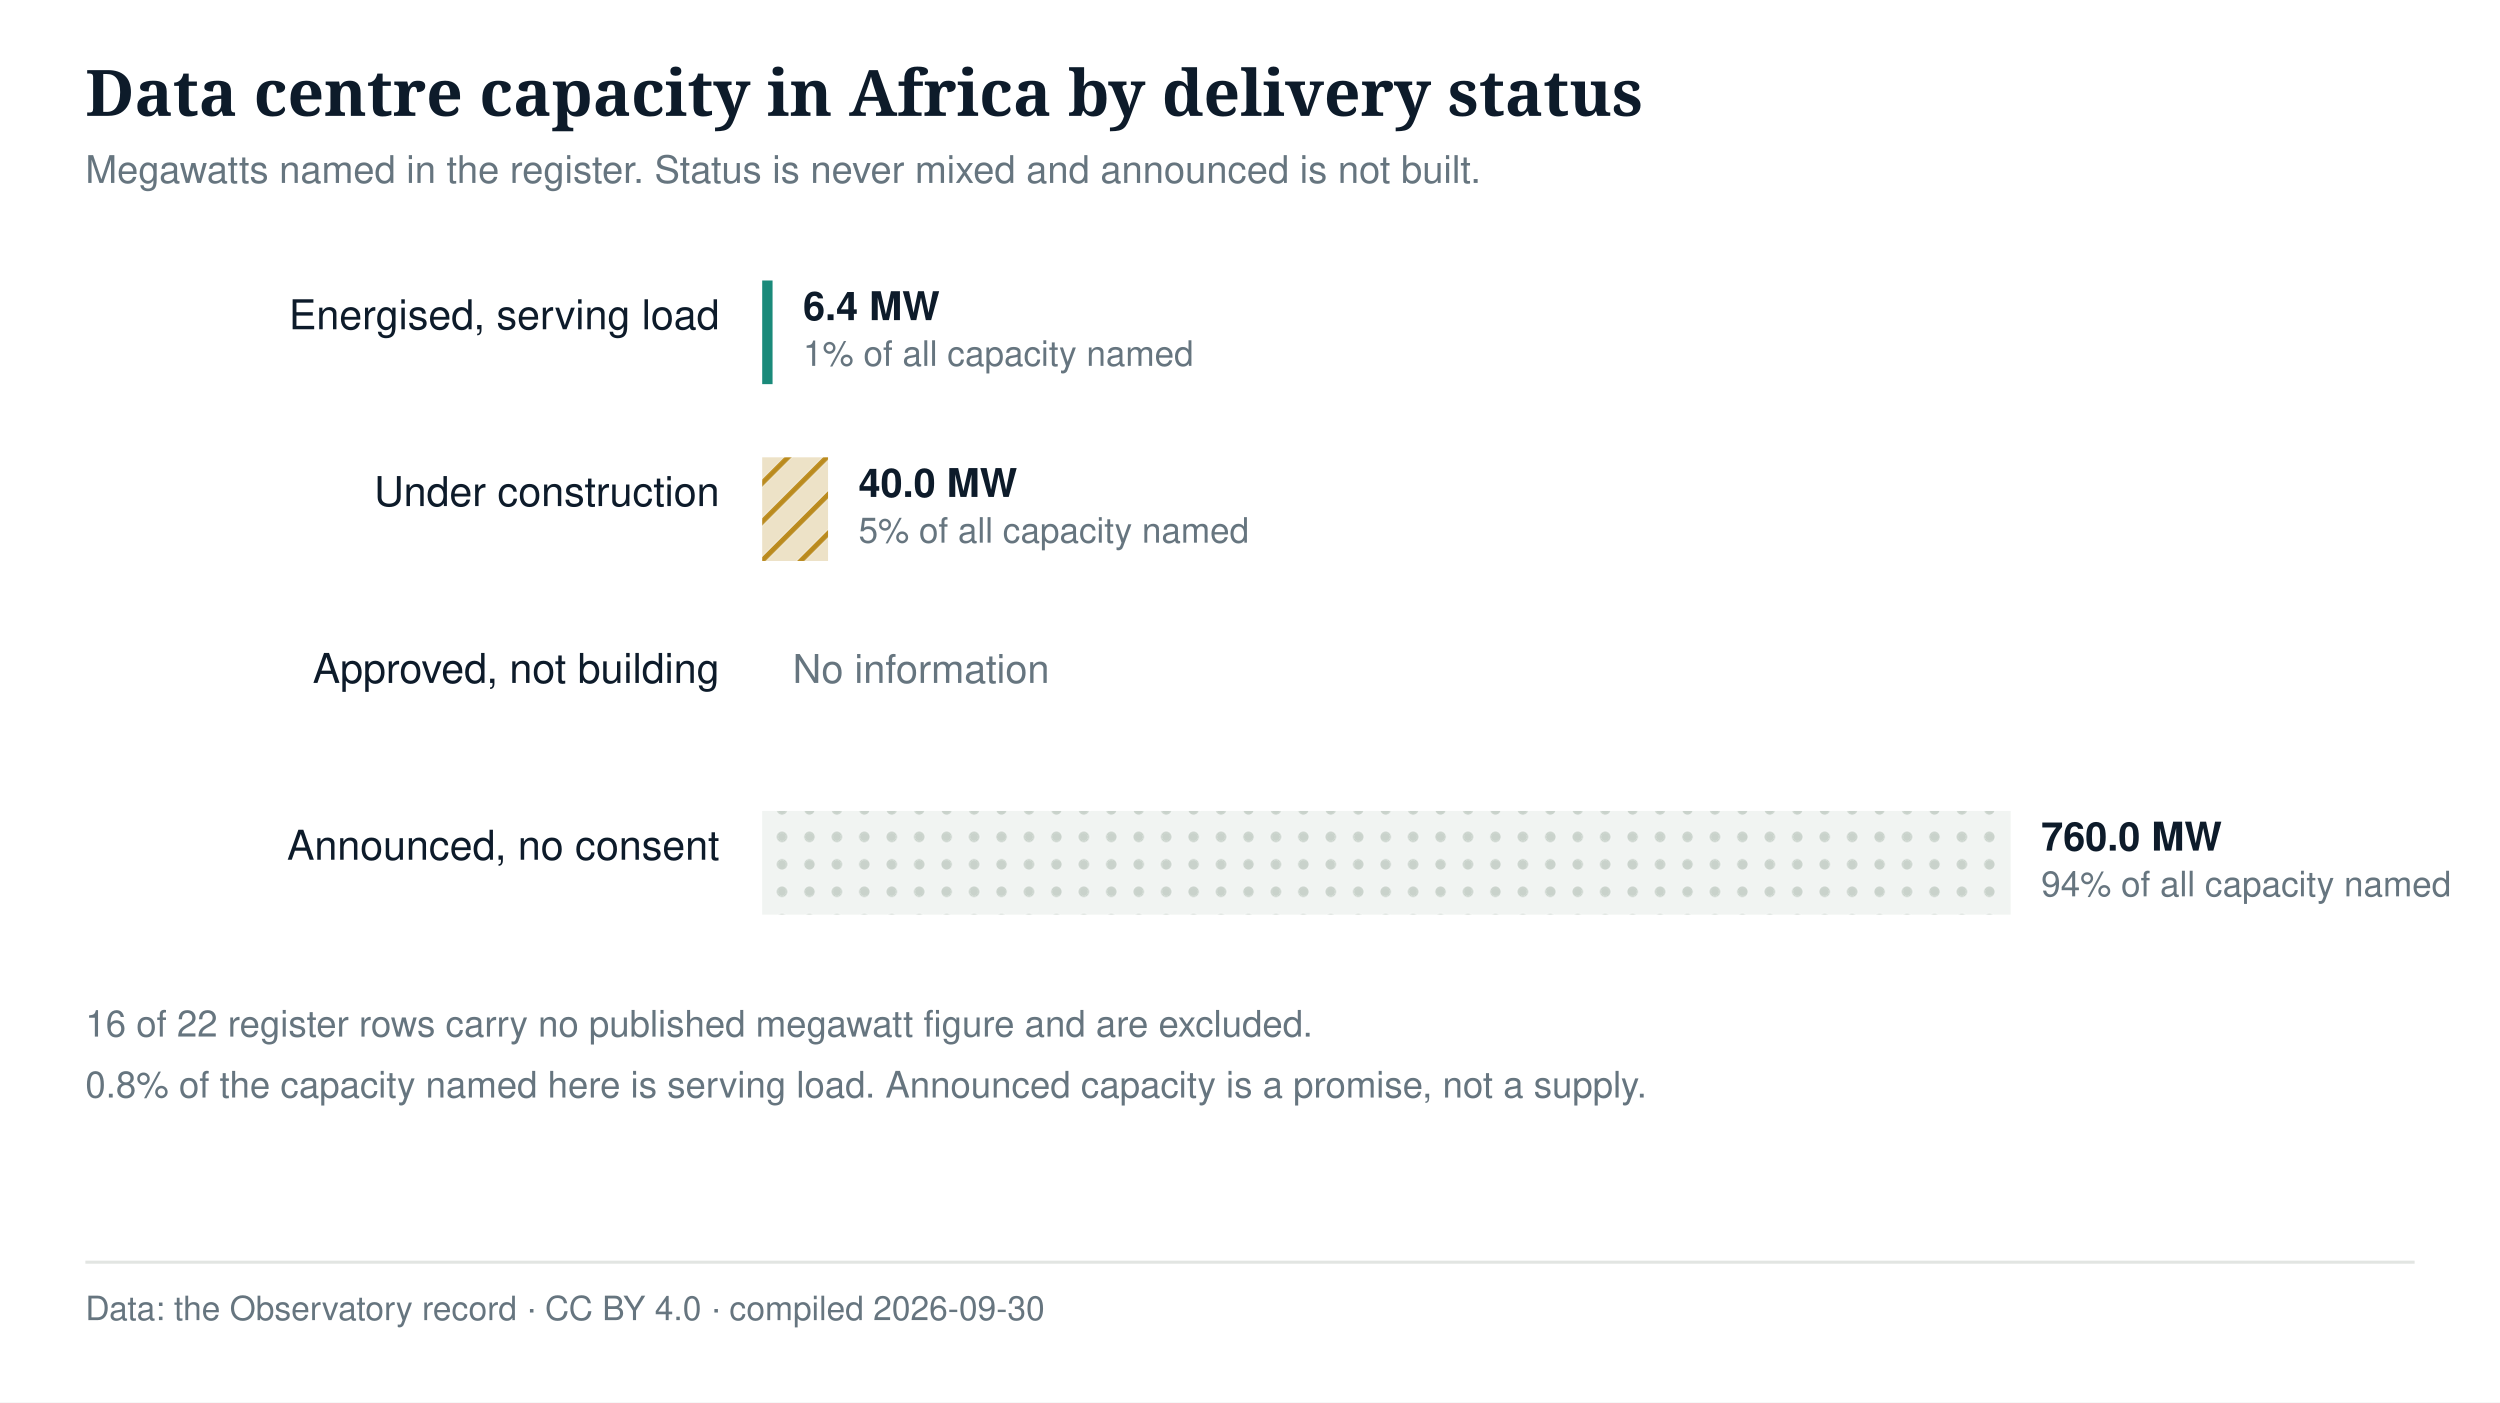
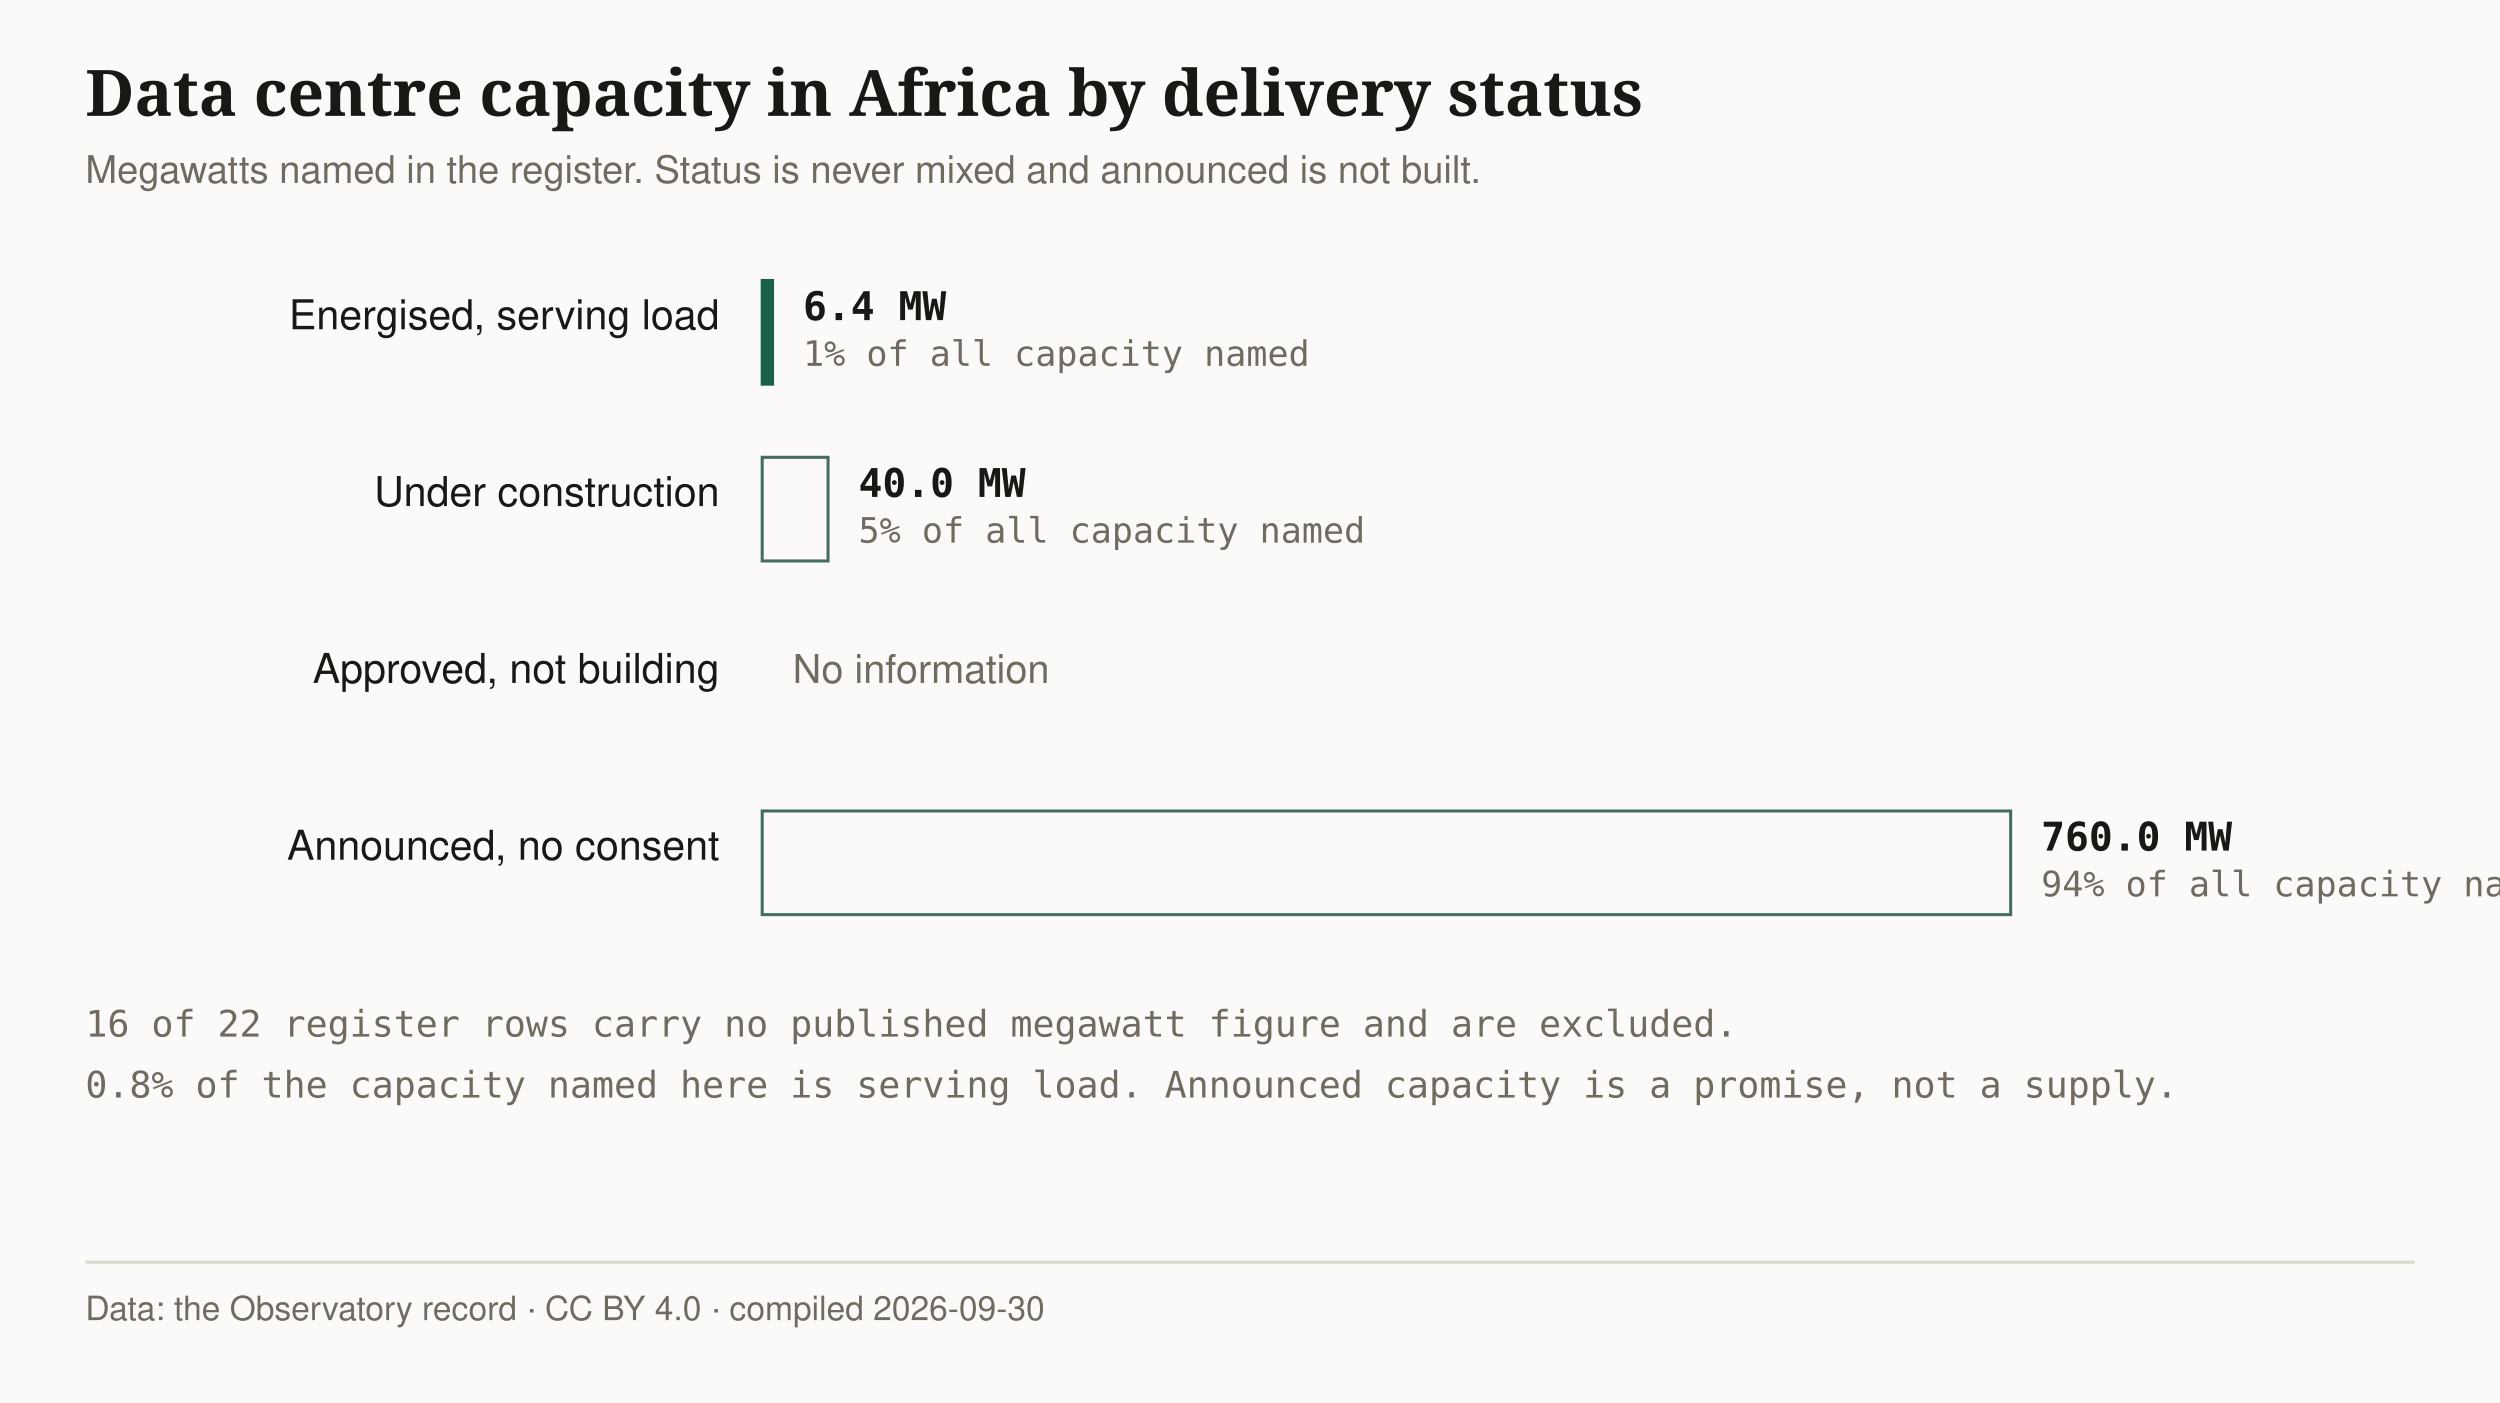
<svg xmlns="http://www.w3.org/2000/svg" viewBox="0 0 820 460" width="820" height="460" role="img" aria-label="0.8% of the capacity named in the register is serving load: 6.4 MW energised against 806.4 MW named across four delivery statuses.">
-   <rect width="820" height="460" fill="#FFFFFF" />
-   <text x="28" y="38" font-family="'Source Serif 4',Georgia,serif" font-size="21" font-weight="600" fill="#0D1B2A">Data centre capacity in Africa by delivery status</text>
-   <text x="28" y="60.0" font-family="IBM Plex Sans,-apple-system,'Segoe UI',Helvetica,Arial,sans-serif" font-size="12.5" fill="#66757F">Megawatts named in the register. Status is never mixed and announced is not built.</text>
+   <defs>
+     <pattern id="status-proposal" width="6" height="6" patternUnits="userSpaceOnUse">
+       <path d="M0 6L6 0" stroke="#756342" stroke-width="1" />
+     </pattern>
+   </defs>
+   <rect width="820" height="460" fill="#fbfaf8" />
+   <text x="28" y="38" font-family="'Source Serif 4',Georgia,serif" font-size="21" font-weight="600" fill="#1a1815" style="font-variant-numeric:tabular-nums lining-nums">Data centre capacity in Africa by delivery status</text>
+   <text x="28" y="60.0" font-family="IBM Plex Sans,-apple-system,'Segoe UI',Helvetica,Arial,sans-serif" font-size="12.5" fill="#706a61" style="font-variant-numeric:tabular-nums lining-nums">Megawatts named in the register. Status is never mixed and announced is not built.</text>
  <defs>
    <pattern id="h-underc" width="9" height="9" patternUnits="userSpaceOnUse" patternTransform="rotate(45)">
-       <rect width="9" height="9" fill="#B98A1F" opacity="0.25" />
-       <line x1="0" y1="0" x2="0" y2="9" stroke="#B98A1F" stroke-width="3.2" />
+       <rect width="9" height="9" fill="#456c60" opacity="0.25" />
+       <line x1="0" y1="0" x2="0" y2="9" stroke="#456c60" stroke-width="3.2" />
    </pattern>
    <pattern id="h-approved" width="9" height="9" patternUnits="userSpaceOnUse" patternTransform="rotate(0)">
-       <rect width="9" height="9" fill="#C9D2CB" opacity="0.25" />
-       <line x1="0" y1="0" x2="9" y2="0" stroke="#C9D2CB" stroke-width="3.2" />
+       <rect width="9" height="9" fill="#706a61" opacity="0.25" />
+       <line x1="0" y1="0" x2="9" y2="0" stroke="#706a61" stroke-width="3.2" />
    </pattern>
    <pattern id="h-announced" width="9" height="9" patternUnits="userSpaceOnUse" patternTransform="rotate(0)">
-       <rect width="9" height="9" fill="#C9D2CB" opacity="0.25" />
-       <circle cx="4.5" cy="4.5" r="1.7" fill="#C9D2CB" />
+       <rect width="9" height="9" fill="#706a61" opacity="0.25" />
+       <circle cx="4.5" cy="4.5" r="1.7" fill="#706a61" />
    </pattern>
  </defs>
-   <text x="236" y="108" text-anchor="end" font-family="IBM Plex Sans,-apple-system,'Segoe UI',Helvetica,Arial,sans-serif" font-size="13.5" fill="#0D1B2A">Energised, serving load</text>
-   <rect x="250" y="92" width="3.4" height="34" fill="#1A8A7A" />
-   <text x="263.4" y="105" font-family="IBM Plex Sans,-apple-system,'Segoe UI',Helvetica,Arial,sans-serif" font-size="13" font-weight="600" fill="#0D1B2A">6.4 MW</text>
-   <text x="263.4" y="120" font-family="IBM Plex Sans,-apple-system,'Segoe UI',Helvetica,Arial,sans-serif" font-size="11.5" fill="#66757F">1% of all capacity named</text>
-   <text x="236" y="166" text-anchor="end" font-family="IBM Plex Sans,-apple-system,'Segoe UI',Helvetica,Arial,sans-serif" font-size="13.5" fill="#0D1B2A">Under construction</text>
-   <rect x="250" y="150" width="21.6" height="34" fill="url(#h-underc)" />
-   <text x="281.6" y="163" font-family="IBM Plex Sans,-apple-system,'Segoe UI',Helvetica,Arial,sans-serif" font-size="13" font-weight="600" fill="#0D1B2A">40.0 MW</text>
-   <text x="281.6" y="178" font-family="IBM Plex Sans,-apple-system,'Segoe UI',Helvetica,Arial,sans-serif" font-size="11.5" fill="#66757F">5% of all capacity named</text>
-   <text x="236" y="224" text-anchor="end" font-family="IBM Plex Sans,-apple-system,'Segoe UI',Helvetica,Arial,sans-serif" font-size="13.5" fill="#0D1B2A">Approved, not building</text>
-   <text x="260" y="224" font-family="IBM Plex Sans,-apple-system,'Segoe UI',Helvetica,Arial,sans-serif" font-size="13" fill="#66757F">No information</text>
-   <text x="236" y="282" text-anchor="end" font-family="IBM Plex Sans,-apple-system,'Segoe UI',Helvetica,Arial,sans-serif" font-size="13.5" fill="#0D1B2A">Announced, no consent</text>
-   <rect x="250" y="266" width="409.5" height="34" fill="url(#h-announced)" />
-   <text x="669.5" y="279" font-family="IBM Plex Sans,-apple-system,'Segoe UI',Helvetica,Arial,sans-serif" font-size="13" font-weight="600" fill="#0D1B2A">760.0 MW</text>
-   <text x="669.5" y="294" font-family="IBM Plex Sans,-apple-system,'Segoe UI',Helvetica,Arial,sans-serif" font-size="11.5" fill="#66757F">94% of all capacity named</text>
-   <text x="28" y="340" font-family="IBM Plex Sans,-apple-system,'Segoe UI',Helvetica,Arial,sans-serif" font-size="12" fill="#66757F">16 of 22 register rows carry no published megawatt figure and are excluded.</text>
-   <text x="28" y="360" font-family="IBM Plex Sans,-apple-system,'Segoe UI',Helvetica,Arial,sans-serif" font-size="12" fill="#66757F">0.8% of the capacity named here is serving load. Announced capacity is a promise, not a supply.</text>
-   <line x1="28" y1="414" x2="792" y2="414" stroke="#E2E5E2" />
-   <text x="28" y="433" font-family="IBM Plex Sans,-apple-system,'Segoe UI',Helvetica,Arial,sans-serif" font-size="11" fill="#66757F">Data: the Observatory record · CC BY 4.0 · compiled 2026-09-30</text>
+   <text x="236" y="108" text-anchor="end" font-family="IBM Plex Sans,-apple-system,'Segoe UI',Helvetica,Arial,sans-serif" font-size="13.5" fill="#1a1815" style="font-variant-numeric:tabular-nums lining-nums">Energised, serving load</text>
+   <rect x="250" y="92" width="3.4" height="34" fill="#1a5f4a" data-status="measured" stroke="#1a5f4a" stroke-width="1" />
+   <text x="263.4" y="105" font-family="'IBM Plex Mono',Consolas,monospace" font-size="13" font-weight="600" fill="#1a1815" style="font-variant-numeric:tabular-nums lining-nums">6.4 MW</text>
+   <text x="263.4" y="120" font-family="'IBM Plex Mono',Consolas,monospace" font-size="11.5" fill="#706a61" style="font-variant-numeric:tabular-nums lining-nums">1% of all capacity named</text>
+   <text x="236" y="166" text-anchor="end" font-family="IBM Plex Sans,-apple-system,'Segoe UI',Helvetica,Arial,sans-serif" font-size="13.5" fill="#1a1815" style="font-variant-numeric:tabular-nums lining-nums">Under construction</text>
+   <rect x="250" y="150" width="21.6" height="34" fill="#fbfaf8" data-status="announced" stroke="#456c60" stroke-width="1" />
+   <text x="281.6" y="163" font-family="'IBM Plex Mono',Consolas,monospace" font-size="13" font-weight="600" fill="#1a1815" style="font-variant-numeric:tabular-nums lining-nums">40.0 MW</text>
+   <text x="281.6" y="178" font-family="'IBM Plex Mono',Consolas,monospace" font-size="11.5" fill="#706a61" style="font-variant-numeric:tabular-nums lining-nums">5% of all capacity named</text>
+   <text x="236" y="224" text-anchor="end" font-family="IBM Plex Sans,-apple-system,'Segoe UI',Helvetica,Arial,sans-serif" font-size="13.5" fill="#1a1815" style="font-variant-numeric:tabular-nums lining-nums">Approved, not building</text>
+   <text x="260" y="224" font-family="IBM Plex Sans,-apple-system,'Segoe UI',Helvetica,Arial,sans-serif" font-size="13" fill="#706a61" style="font-variant-numeric:tabular-nums lining-nums">No information</text>
+   <text x="236" y="282" text-anchor="end" font-family="IBM Plex Sans,-apple-system,'Segoe UI',Helvetica,Arial,sans-serif" font-size="13.5" fill="#1a1815" style="font-variant-numeric:tabular-nums lining-nums">Announced, no consent</text>
+   <rect x="250" y="266" width="409.5" height="34" fill="#fbfaf8" data-status="announced" stroke="#456c60" stroke-width="1" />
+   <text x="669.5" y="279" font-family="'IBM Plex Mono',Consolas,monospace" font-size="13" font-weight="600" fill="#1a1815" style="font-variant-numeric:tabular-nums lining-nums">760.0 MW</text>
+   <text x="669.5" y="294" font-family="'IBM Plex Mono',Consolas,monospace" font-size="11.5" fill="#706a61" style="font-variant-numeric:tabular-nums lining-nums">94% of all capacity named</text>
+   <text x="28" y="340" font-family="'IBM Plex Mono',Consolas,monospace" font-size="12" fill="#706a61" style="font-variant-numeric:tabular-nums lining-nums">16 of 22 register rows carry no published megawatt figure and are excluded.</text>
+   <text x="28" y="360" font-family="'IBM Plex Mono',Consolas,monospace" font-size="12" fill="#706a61" style="font-variant-numeric:tabular-nums lining-nums">0.8% of the capacity named here is serving load. Announced capacity is a promise, not a supply.</text>
+   <line x1="28" y1="414" x2="792" y2="414" stroke="#ddd8d0" />
+   <text x="28" y="433" font-family="IBM Plex Sans,-apple-system,'Segoe UI',Helvetica,Arial,sans-serif" font-size="11" fill="#706a61" style="font-variant-numeric:tabular-nums lining-nums">Data: the Observatory record · CC BY 4.0 · compiled 2026-09-30</text>
</svg>
